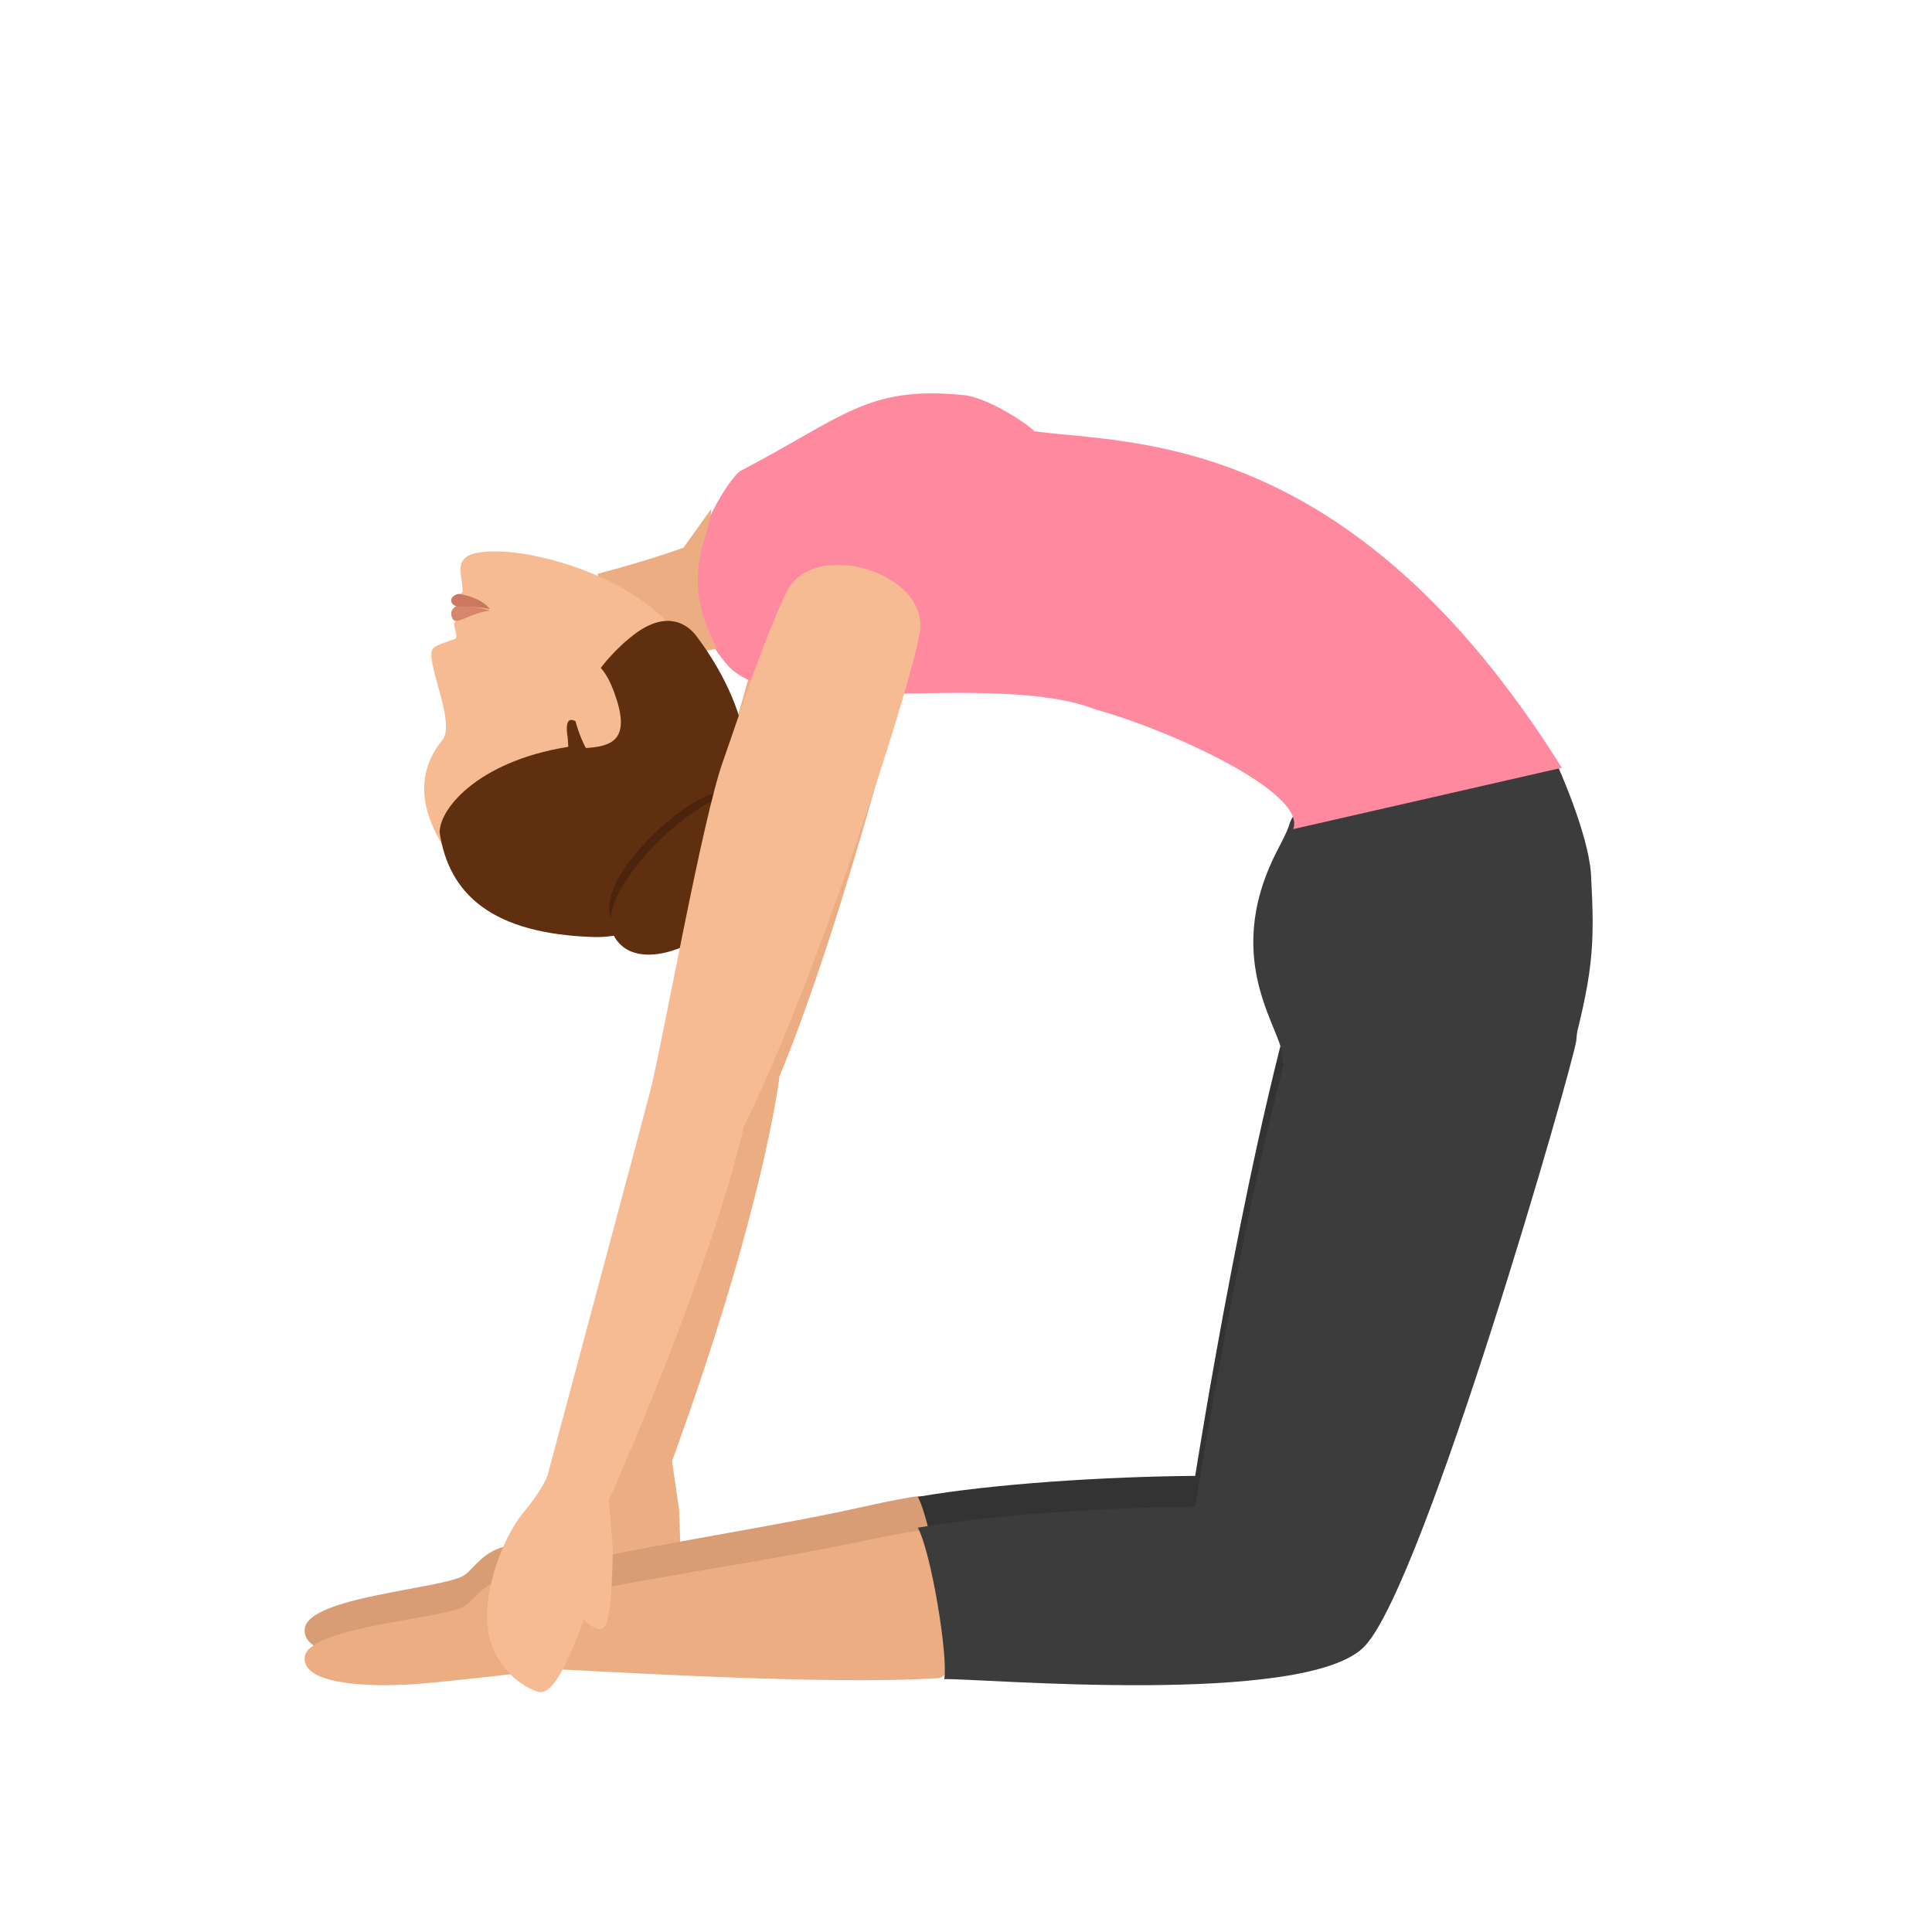
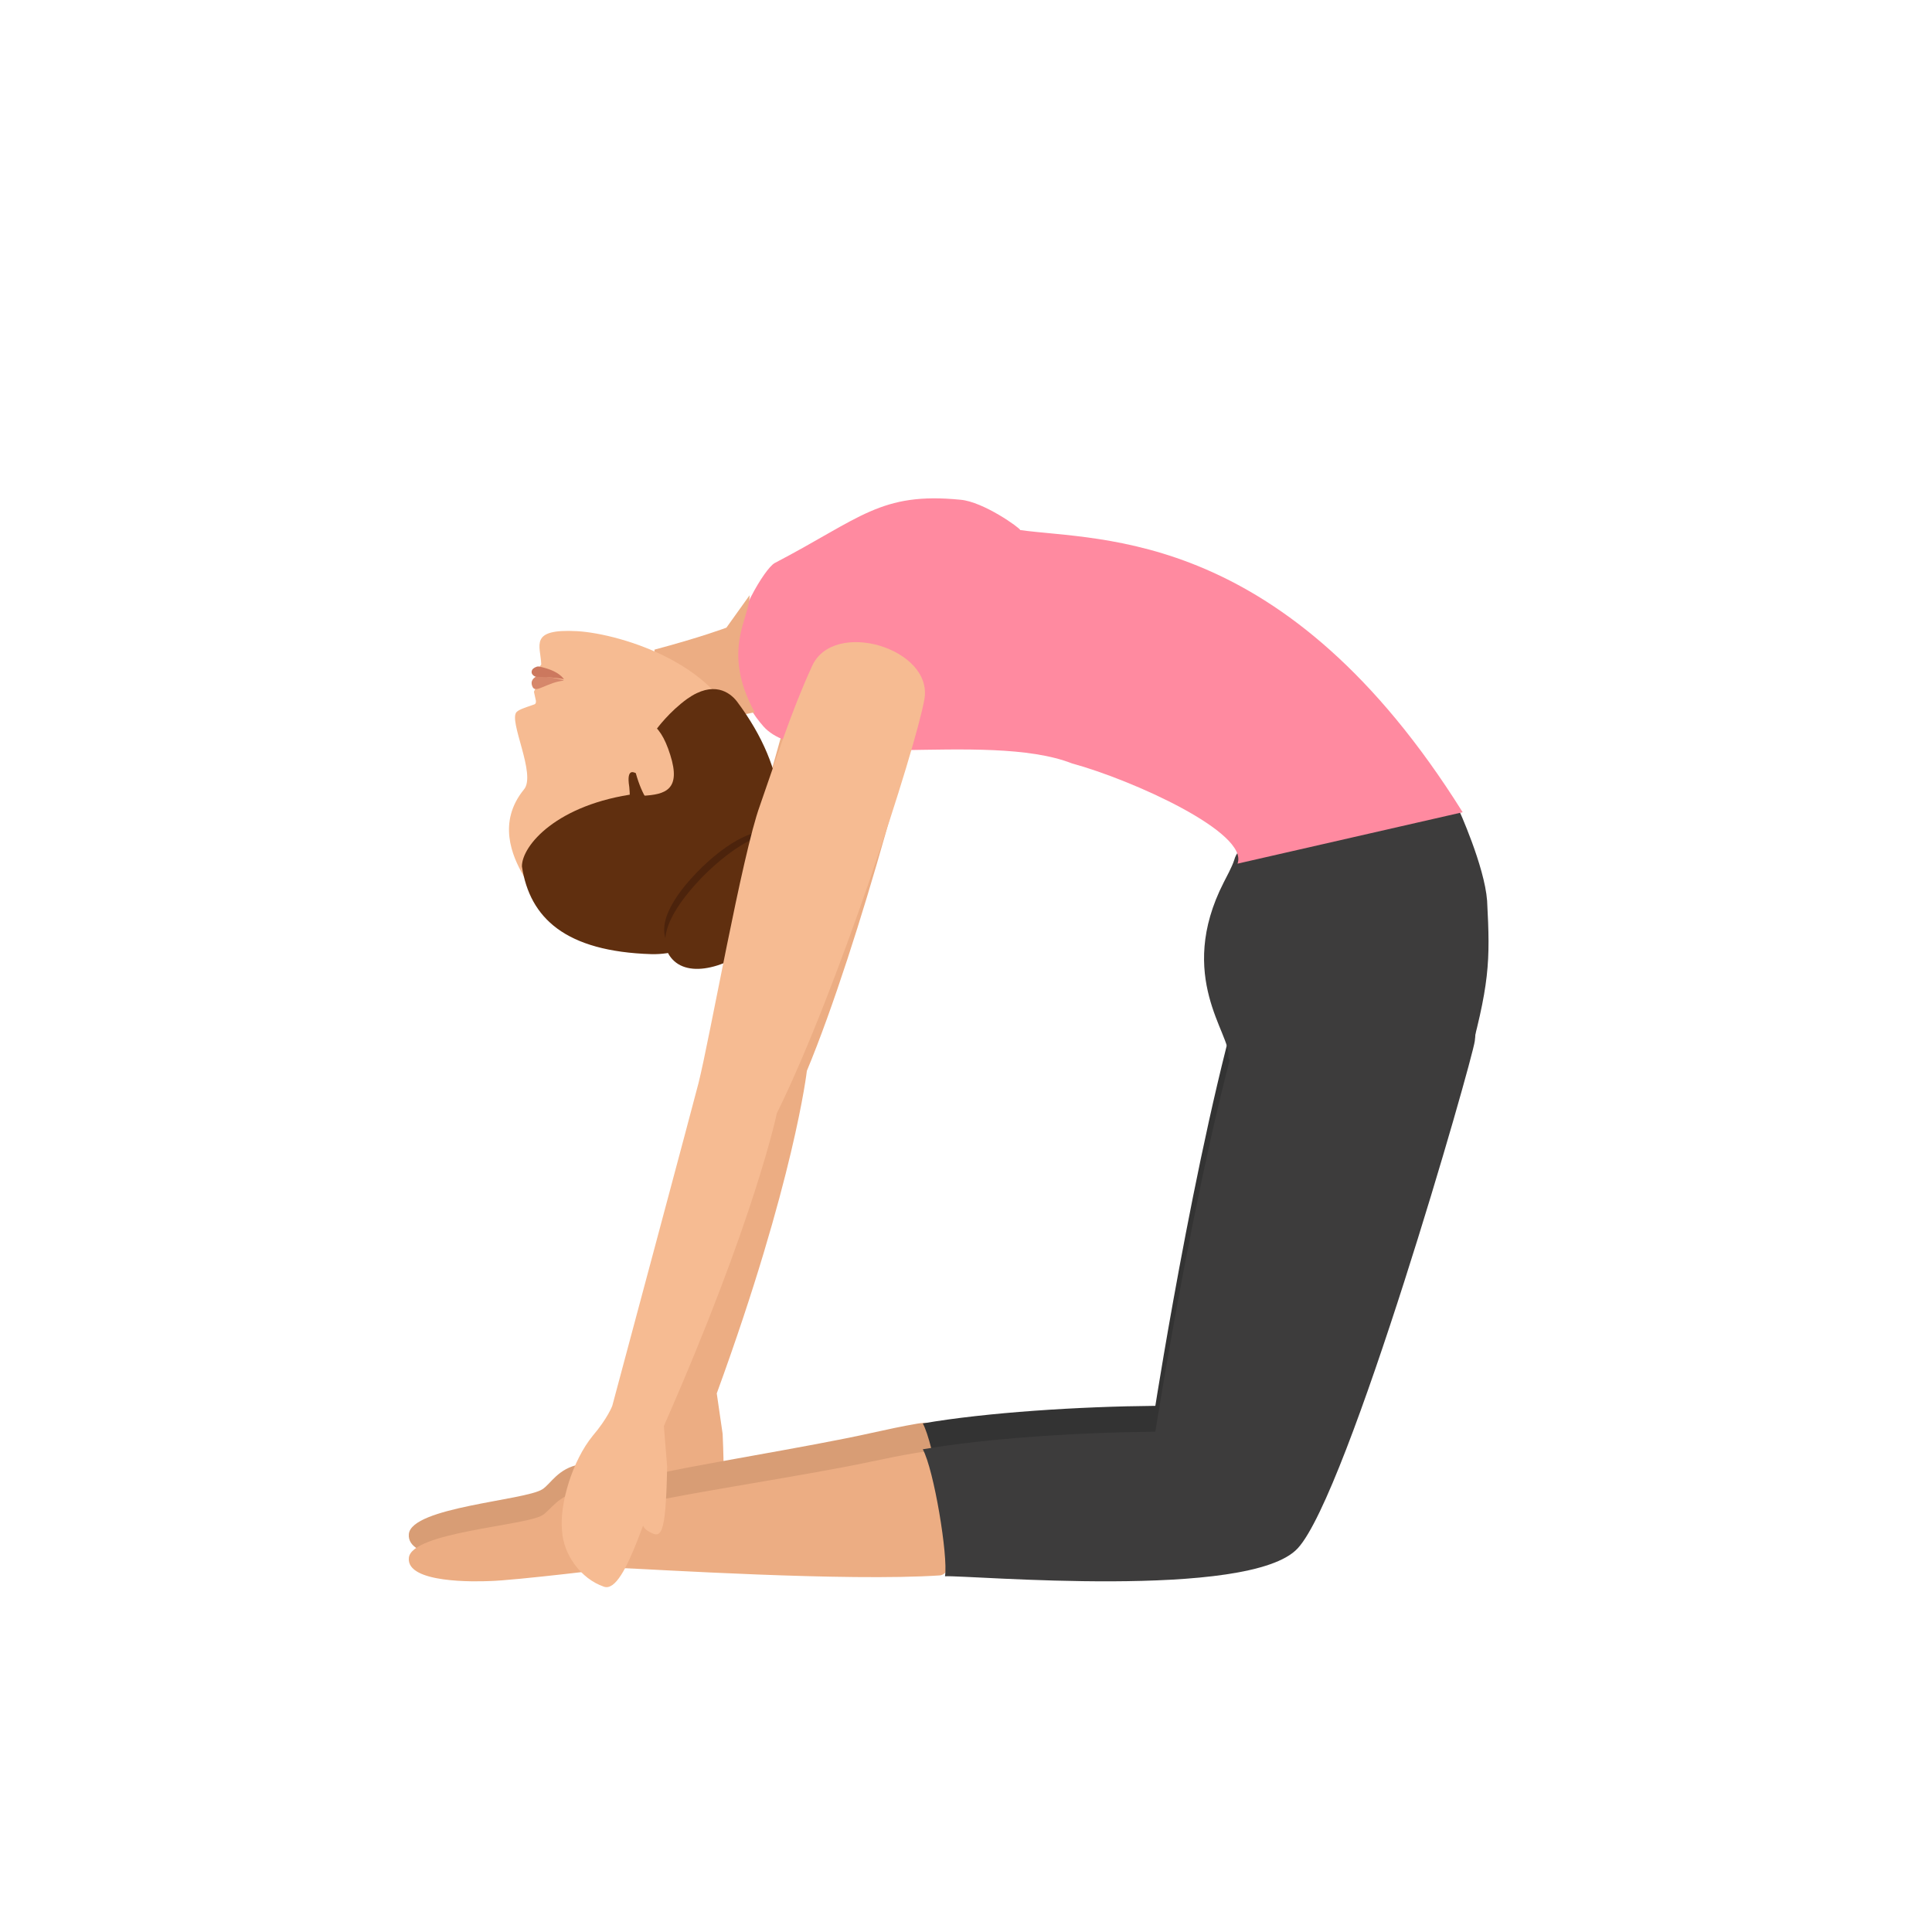
<svg xmlns="http://www.w3.org/2000/svg" width="501" height="501" viewBox="0 0 501 501" fill="none">
-   <path d="M158.921 429.764C166.192 431.985 171.443 400.074 176.088 391.39L174.271 378.868C198.305 313.027 202.142 279.097 202.142 279.097C218.299 240.319 238.294 165.188 240.112 149.232C241.929 133.277 210.423 126.208 204.768 141.154C199.112 156.099 195.881 170.035 191.438 185.384C186.994 200.734 179.926 257.688 177.502 271.422C177.098 273.24 157.911 373.819 157.911 373.819C157.911 373.819 156.7 377.656 152.458 383.513C146.803 391.39 143.572 405.124 144.784 413.404C145.793 420.675 151.65 427.744 158.921 429.764Z" fill="#ECAD83" />
-   <path d="M170.232 399.872C170.232 399.872 166.596 409.365 171.443 411.788C175.483 413.808 177.098 414.212 176.089 391.39C176.089 391.39 173.059 390.986 170.232 399.872Z" fill="#ECAD83" />
-   <path d="M79.023 422.379C79.828 414.038 114.858 412.003 120.294 408.545C122.911 406.917 125.126 402.035 131.971 400.814C141.03 399.187 147.271 405.697 150.492 404.883C166.799 401.018 202.433 395.525 222.364 391.049C226.995 390.032 231.625 389.015 236.457 388.201C256.187 384.743 250.549 427.465 243.302 428.075C214.312 430.109 154.116 426.041 143.647 425.634C143.647 425.634 111.838 429.702 104.188 429.906C99.759 430.109 78.218 430.72 79.023 422.379Z" fill="#D89D75" />
-   <path d="M309.938 382.719C286.498 382.92 257.804 384.733 238.001 388.157C241.436 394.402 245.882 421.192 244.871 427.437C252.146 427.034 339.239 434.89 353.99 418.775C369.55 402.056 407.943 268.103 408.751 261.858C411.58 238.693 389.757 197.601 373.591 201.227C373.591 201.227 349.342 217.14 340.451 242.319C324.892 287.239 309.938 382.719 309.938 382.719Z" fill="#333333" />
-   <path d="M403.668 198.014C403.668 198.014 338.985 196.998 334.336 213.865C333.729 215.897 331.708 219.555 331.101 220.774C316.143 250.038 333.527 267.921 332.516 274.627C331.506 281.537 402.253 291.901 406.093 278.489C413.37 252.273 413.572 245.567 412.562 226.464C411.753 215.694 403.668 198.014 403.668 198.014Z" fill="#3D3C3C" />
-   <path d="M79.023 429.742C79.828 421.798 114.858 419.86 120.294 416.567C122.911 415.017 125.126 410.367 131.971 409.204C141.03 407.654 147.271 413.854 150.492 413.079C166.799 409.398 202.433 404.167 222.364 399.904C226.995 398.935 231.625 397.967 236.457 397.192C256.187 393.898 250.549 434.585 243.302 435.167C214.312 437.104 154.116 433.229 143.647 432.842C143.647 432.842 111.838 436.717 104.188 436.91C99.759 437.104 78.218 437.686 79.023 429.742Z" fill="#ECAD83" />
-   <path d="M309.938 390.719C286.498 390.92 257.804 392.733 238.001 396.157C241.436 402.402 245.882 429.192 244.871 435.437C252.146 435.034 339.239 442.89 353.99 426.775C369.55 410.056 407.943 276.103 408.751 269.858C411.58 246.693 389.757 205.601 373.591 209.227C373.591 209.227 349.342 225.14 340.451 250.319C324.892 295.239 309.938 390.719 309.938 390.719Z" fill="#3D3C3C" />
-   <path d="M249.662 102.433C224.889 99.986 218.797 108.143 192.197 122.01C188.948 123.846 180.014 139.344 180.014 147.502C179.81 156.474 182.044 165.039 188.745 172.585C201.741 187.268 257.581 173.604 284.182 184.005C302.863 189.103 339.007 205.417 335.352 215.002L405.001 199.096C350.176 111.406 293.116 115.281 268.14 111.814C268.14 111.202 256.769 103.045 249.662 102.433Z" fill="#FF8AA0" />
-   <path d="M177.257 142.002C177.257 142.002 169.309 145.002 155.001 148.802L156.193 182.002C168.514 170.802 186.001 168.202 186.001 168.202C175.469 148.802 184.61 139.002 184.411 132.002L177.257 142.002Z" fill="#ECAD83" />
-   <path d="M114.635 192.044C106.417 202.118 110.937 212.595 114.43 218.64C125.113 237.378 137.235 239.594 153.055 239.997C174.011 240.601 183.462 186.806 181.819 177.739C177.709 153.964 144.837 143.89 131.071 143.084C116.073 142.278 119.771 147.517 119.977 153.36C119.977 153.561 119.155 154.367 119.155 154.367C118.95 156.382 119.155 159.203 117.717 161.822C117.717 161.822 118.128 163.635 118.333 164.643C118.333 165.247 118.333 165.65 117.511 165.852C115.251 166.658 113.197 167.262 112.375 168.068C109.704 170.687 118.539 187.41 114.635 192.044Z" fill="#F6BB92" />
-   <path d="M127.001 158.387C127.001 158.387 125.535 157.464 118.621 157.002C117.783 157.464 116.317 158.387 117.364 160.464C118.412 162.31 121.973 158.848 127.001 158.387Z" fill="#D6876B" />
-   <path d="M127.001 158.002C127.001 158.002 125.725 155.282 119.133 154.002C118.282 154.002 117.432 154.642 117.219 154.962C116.368 156.562 118.282 157.202 118.282 157.202C125.512 157.362 127.001 158.002 127.001 158.002Z" fill="#CC785E" />
-   <path d="M154.097 242.994C179.081 243.602 213.334 208.555 180.492 164.798C178.275 161.962 173.238 158.315 165.179 163.988C159.537 168.039 155.709 173.306 155.709 173.306C154.5 174.927 153.291 176.75 152.082 178.573C150.672 180.599 151.881 193.159 149.463 193.362C124.881 196.603 114.001 209.366 114.001 215.848C116.419 231.852 127.501 242.184 154.097 242.994Z" fill="#602F0F" />
-   <path d="M159.883 181.352C156.417 170.283 151.728 169.69 145.001 170.085L148.263 187.084L151.525 194.002C158.252 193.607 163.349 192.223 159.883 181.352Z" fill="#F6BB92" />
-   <path d="M194.219 206.838C199.751 212.063 196.788 223.921 187.501 233.569C178.215 243.216 166.163 246.833 160.63 241.608C155.098 236.382 158.654 227.539 167.941 217.892C177.227 208.245 188.687 201.612 194.219 206.838Z" fill="#4C230C" />
-   <path d="M147.205 191.241C147.406 193.261 147.406 195.079 147.406 196.492C147.205 198.512 147.003 199.926 147.003 199.926L154.273 197.502C154.273 196.492 154.273 195.281 154.475 194.271C154.475 194.271 153.667 194.473 152.254 194.877H152.456C151.446 193.261 150.234 190.635 149.224 187C149.022 187 146.195 184.98 147.205 191.241Z" fill="#602F0F" />
-   <path d="M198.707 206.996C204.766 212.449 201.13 225.375 190.83 235.877C180.53 246.38 167.2 250.621 161.141 245.168C155.082 239.715 159.323 230.02 169.623 219.316C179.924 208.814 192.648 201.543 198.707 206.996Z" fill="#602F0F" />
-   <path d="M193.898 229.085C194.476 229.696 192.55 232.752 189.661 236.012C186.579 239.271 183.69 241.513 183.112 240.901C182.534 240.29 184.267 237.845 187.157 234.586C190.239 231.326 193.321 228.474 193.898 229.085Z" fill="#4C230C" />
-   <path d="M139.328 438.649C146.397 441.274 153.668 409.768 158.919 401.487L157.909 388.965C186.184 324.74 192.849 292.223 192.849 292.223C211.43 254.658 235.666 179.93 238.494 164.177C241.321 148.423 210.42 139.133 203.755 153.876C197.091 168.418 192.849 182.152 187.598 197.097C182.145 212.043 172.047 269.401 168.613 282.933C168.209 284.751 141.954 382.704 141.954 382.704C141.954 382.704 140.54 386.542 135.895 391.995C129.634 399.669 125.594 412.999 126.402 421.28C126.806 428.752 132.259 436.225 139.328 438.649Z" fill="#F6BB92" />
-   <path d="M152.659 409.566C152.659 409.566 148.417 418.857 153.062 421.482C156.9 423.704 158.516 424.108 158.919 401.488C158.919 401.488 155.89 400.882 152.659 409.566Z" fill="#F6BB92" />
+   <path d="M173 403.998C179.095 405.86 183.497 379.109 187.392 371.828L185.868 361.331C206.016 306.135 209.233 277.691 209.233 277.691C222.778 245.183 239.54 182.199 241.064 168.823C242.587 155.448 216.175 149.522 211.434 162.051C206.693 174.58 203.984 186.263 200.259 199.13C196.535 211.998 190.609 259.744 188.577 271.257C188.238 272.781 172.154 357.098 172.154 357.098C172.154 357.098 171.138 360.315 167.582 365.225C162.841 371.828 160.132 383.342 161.148 390.283C161.995 396.379 166.905 402.304 173 403.998Z" fill="#ECAD83" />
+   <path d="M182.482 378.939C182.482 378.939 179.434 386.896 183.498 388.928C186.884 390.621 188.238 390.96 187.392 371.828C187.392 371.828 184.852 371.489 182.482 378.939Z" fill="#ECAD83" />
+   <path d="M106.02 397.807C106.695 390.815 136.062 389.109 140.619 386.21C142.813 384.845 144.669 380.752 150.407 379.729C158.002 378.365 163.234 383.822 165.934 383.14C179.605 379.9 209.478 375.295 226.186 371.543C230.068 370.69 233.95 369.837 238 369.155C254.54 366.256 249.814 402.071 243.738 402.582C219.435 404.288 168.972 400.877 160.196 400.536C160.196 400.536 133.53 403.947 127.117 404.117C123.404 404.288 105.345 404.799 106.02 397.807Z" fill="#D89D75" />
+   <path d="M299.601 364.559C279.95 364.728 255.896 366.248 239.294 369.118C242.174 374.353 245.901 396.812 245.054 402.047C251.152 401.709 324.164 408.295 336.53 394.786C349.574 380.77 381.76 268.474 382.438 263.24C384.809 243.82 366.514 209.372 352.962 212.411C352.962 212.411 332.634 225.752 325.18 246.86C312.136 284.517 299.601 364.559 299.601 364.559Z" fill="#333333" />
+   <path d="M378.176 209.718C378.176 209.718 323.951 208.866 320.053 223.006C319.545 224.71 317.85 227.776 317.342 228.798C304.803 253.331 319.376 268.323 318.528 273.945C317.681 279.737 376.989 288.425 380.209 277.181C386.309 255.205 386.479 249.583 385.632 233.569C384.954 224.539 378.176 209.718 378.176 209.718Z" fill="#3D3C3C" />
+   <path d="M106.02 403.98C106.695 397.32 136.062 395.696 140.619 392.935C142.813 391.635 144.669 387.737 150.407 386.763C158.002 385.463 163.234 390.661 165.934 390.011C179.605 386.925 209.478 382.539 226.186 378.966C230.068 378.154 233.95 377.342 238 376.692C254.54 373.931 249.814 408.04 243.738 408.527C219.435 410.152 168.972 406.903 160.196 406.578C160.196 406.578 133.53 409.827 127.117 409.989C123.404 410.152 105.345 410.639 106.02 403.98Z" fill="#ECAD83" />
+   <path d="M299.601 371.266C279.95 371.435 255.896 372.955 239.294 375.825C242.174 381.06 245.901 403.519 245.054 408.754C251.152 408.416 324.164 415.002 336.53 401.493C349.574 387.477 381.76 275.181 382.438 269.947C384.809 250.527 366.514 216.079 352.962 219.118C352.962 219.118 332.634 232.459 325.18 253.567C312.136 291.224 299.601 371.266 299.601 371.266Z" fill="#3D3C3C" />
+   <path d="M249.07 129.591C228.302 127.54 223.196 134.378 200.896 146.003C198.172 147.542 190.682 160.534 190.682 167.373C190.512 174.895 192.385 182.075 198.002 188.4C208.897 200.709 255.709 189.255 278.009 197.974C293.669 202.248 323.97 215.924 320.906 223.959L379.293 210.625C333.332 137.113 285.499 140.361 264.561 137.455C264.561 136.942 255.028 130.104 249.07 129.591Z" fill="#FF8AA0" />
+   <path d="M188.372 162.762C188.372 162.762 181.709 165.277 169.714 168.463L170.714 196.295C181.042 186.906 195.702 184.726 195.702 184.726C186.873 168.463 194.536 160.247 194.369 154.379L188.372 162.762Z" fill="#ECAD83" />
+   <path d="M135.875 204.714C128.985 213.159 132.774 221.942 135.702 227.009C144.659 242.717 154.82 244.575 168.083 244.913C185.651 245.42 193.574 200.322 192.196 192.721C188.751 172.79 161.193 164.345 149.653 163.67C137.08 162.994 140.18 167.385 140.353 172.284C140.353 172.453 139.664 173.128 139.664 173.128C139.491 174.817 139.664 177.182 138.458 179.378C138.458 179.378 138.803 180.898 138.975 181.742C138.975 182.249 138.975 182.587 138.286 182.756C136.391 183.432 134.669 183.938 133.98 184.614C131.741 186.81 139.147 200.829 135.875 204.714Z" fill="#F6BB92" />
+   <path d="M146.241 176.498C146.241 176.498 145.012 175.724 139.216 175.337C138.514 175.724 137.284 176.498 138.163 178.239C139.041 179.787 142.026 176.885 146.241 176.498Z" fill="#D6876B" />
+   <path d="M146.241 176.176C146.241 176.176 145.171 173.895 139.645 172.822C138.932 172.822 138.219 173.359 138.041 173.627C137.328 174.968 138.932 175.505 138.932 175.505C144.993 175.639 146.241 176.176 146.241 176.176Z" fill="#CC785E" />
+   <path d="M168.956 247.426C189.901 247.935 218.616 218.555 191.084 181.873C189.226 179.495 185.003 176.438 178.246 181.193C173.517 184.59 170.308 189.005 170.308 189.005C169.294 190.364 168.281 191.892 167.267 193.421C166.085 195.119 167.098 205.648 165.071 205.818C144.464 208.536 135.343 219.235 135.343 224.669C137.37 238.085 146.66 246.747 168.956 247.426Z" fill="#602F0F" />
+   <path d="M173.807 195.75C170.902 186.471 166.971 185.974 161.331 186.305L164.065 200.555L166.8 206.355C172.44 206.024 176.712 204.864 173.807 195.75Z" fill="#F6BB92" />
+   <path d="M202.591 217.115C207.229 221.496 204.745 231.437 196.96 239.524C189.175 247.611 179.071 250.644 174.433 246.264C169.795 241.883 172.777 234.469 180.562 226.382C188.347 218.295 197.953 212.734 202.591 217.115Z" fill="#4C230C" />
+   <path d="M163.178 204.041C163.348 205.734 163.347 207.257 163.347 208.443C163.178 210.136 163.009 211.321 163.009 211.321L169.104 209.289C169.104 208.443 169.104 207.427 169.273 206.58C169.273 206.58 168.596 206.75 167.411 207.088H167.58C166.734 205.734 165.718 203.533 164.871 200.485C164.702 200.485 162.332 198.792 163.178 204.041Z" fill="#602F0F" />
+   <path d="M206.353 217.247C211.433 221.819 208.385 232.655 199.75 241.459C191.115 250.263 179.941 253.819 174.861 249.247C169.782 244.676 173.337 236.549 181.972 227.575C190.607 218.771 201.274 212.676 206.353 217.247Z" fill="#602F0F" />
+   <path d="M202.323 235.765C202.807 236.277 201.192 238.839 198.77 241.572C196.186 244.304 193.764 246.183 193.28 245.671C192.795 245.158 194.249 243.109 196.671 240.376C199.254 237.644 201.838 235.253 202.323 235.765Z" fill="#4C230C" />
+   <path d="M156.575 411.447C162.501 413.648 168.596 387.236 172.998 380.294L172.152 369.797C195.856 315.956 201.443 288.696 201.443 288.696C217.02 257.204 237.337 194.559 239.707 181.353C242.078 168.146 216.173 160.358 210.586 172.718C204.998 184.908 201.443 196.421 197.041 208.95C192.469 221.48 184.004 269.564 181.125 280.908C180.787 282.432 158.776 364.548 158.776 364.548C158.776 364.548 157.591 367.765 153.697 372.336C148.448 378.77 145.062 389.945 145.739 396.887C146.078 403.151 150.649 409.416 156.575 411.447Z" fill="#F6BB92" />
+   <path d="M167.75 387.067C167.75 387.067 164.195 394.856 168.089 397.057C171.306 398.919 172.66 399.258 172.999 380.295C172.999 380.295 170.459 379.787 167.75 387.067Z" fill="#F6BB92" />
</svg>
